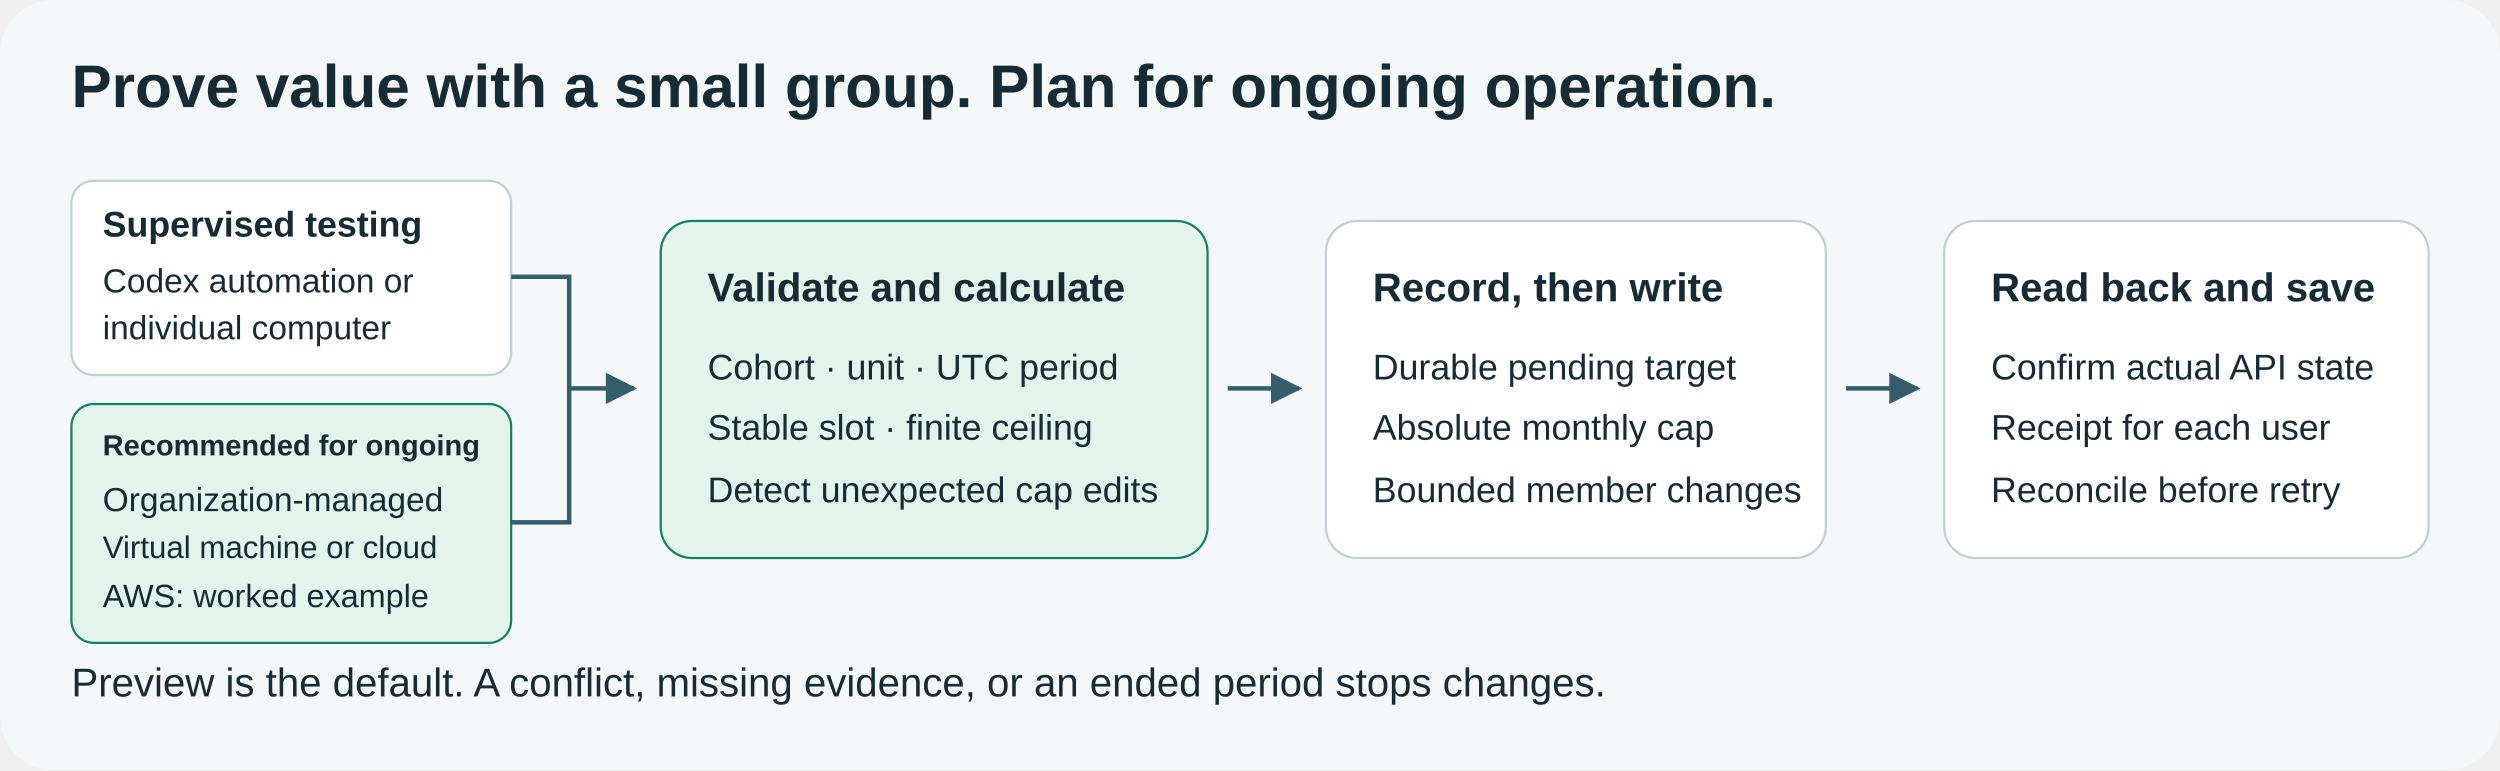
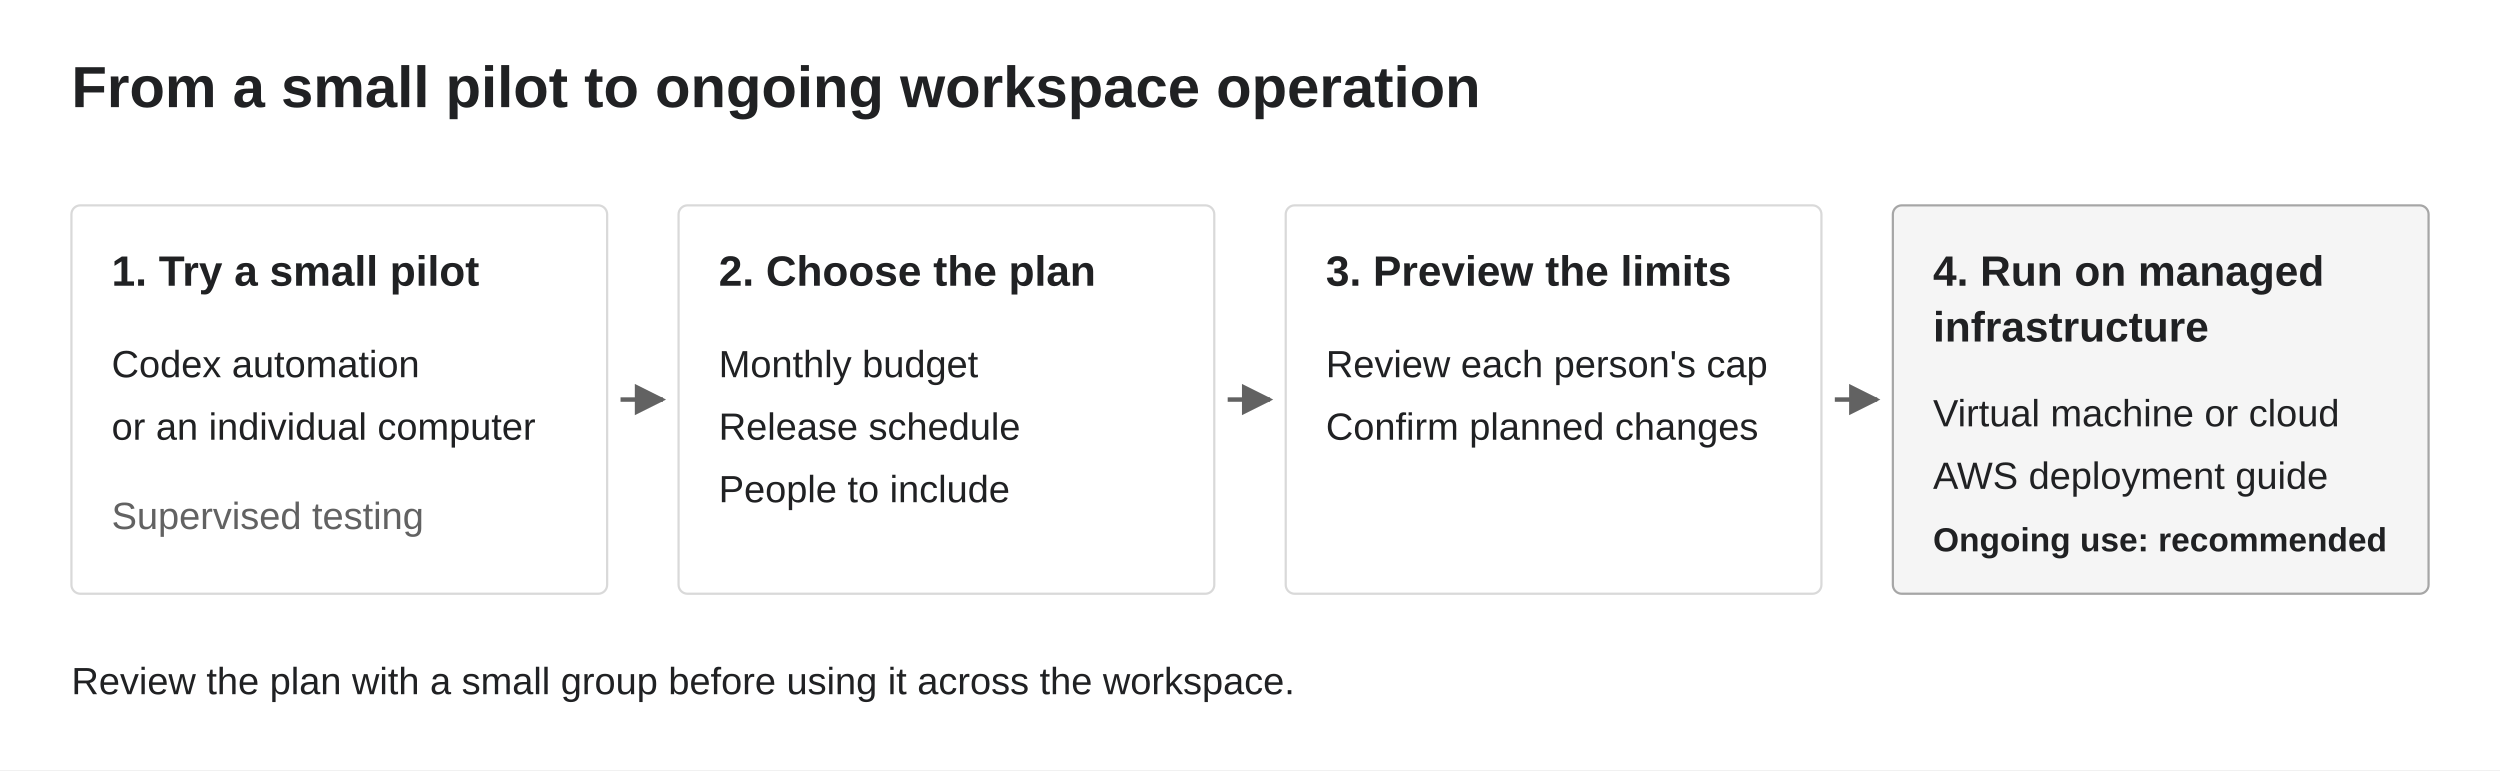
<svg xmlns="http://www.w3.org/2000/svg" width="1120" height="345" viewBox="0 0 1120 345" role="img" aria-labelledby="title description">
  <defs>
-     <style>text{font-family:Arial,Helvetica,sans-serif;fill:#172b34}.title{font-size:27px;font-weight:700}.label{font-size:18px}.small{font-size:16px}</style>
-     <marker id="arrow" viewBox="0 0 10 10" refX="9" refY="5" markerWidth="7" markerHeight="7" orient="auto-start-reverse">
-       <path d="M0 0 10 5 0 10" fill="#365d6b" />
+     <style>text{font-family:Arial,Helvetica,sans-serif;fill:#202123}.title{font-size:26px;font-weight:600}.heading{font-size:19px;font-weight:600}.label{font-size:17px}.muted{fill:#626262}</style>
+     <marker id="arrow" viewBox="0 0 10 10" refX="9" refY="5" markerWidth="7" markerHeight="7" orient="auto">
+       <path d="M0 0 10 5 0 10" fill="#626262" />
    </marker>
  </defs>
-   <rect width="1120" height="345" rx="24" fill="#f5f8f8" />
-   <text x="32" y="48" class="title">Prove value with a small group. Plan for ongoing operation.</text>
-   <rect x="32" y="81" width="197" height="87" rx="10" fill="#fff" stroke="#bfd0d3" />
-   <text x="46" y="106" class="small" font-weight="700">Supervised testing</text>
-   <text x="46" y="131" font-size="15">Codex automation or</text>
-   <text x="46" y="152" font-size="15">individual computer</text>
-   <rect x="32" y="181" width="197" height="107" rx="10" fill="#e3f4ec" stroke="#14805e" />
-   <text x="46" y="204" font-size="13" font-weight="700">Recommended for ongoing</text>
-   <text x="46" y="229" font-size="15">Organization-managed</text>
-   <text x="46" y="250" font-size="14">Virtual machine or cloud</text>
-   <text x="46" y="272" font-size="14.5">AWS: worked example</text>
-   <g fill="none" stroke="#365d6b" stroke-width="2">
-     <path d="M229 124h26v50h29" marker-end="url(#arrow)" />
-     <path d="M229 234h26v-60" />
+   <rect width="1120" height="345" fill="#fff" />
+   <text x="32" y="48" class="title">From a small pilot to ongoing workspace operation</text>
+   <g transform="translate(32 92)">
+     <rect width="240" height="174" rx="4" fill="#fff" stroke="#d9d9d9" />
+     <text x="18" y="36" class="heading">1. Try a small pilot</text>
+     <text x="18" y="77" class="label">Codex automation</text>
+     <text x="18" y="105" class="label">or an individual computer</text>
+     <text x="18" y="145" class="label muted">Supervised testing</text>
  </g>
-   <rect x="296" y="99" width="245" height="151" rx="14" fill="#e3f4ec" stroke="#14805e" />
-   <text x="317" y="135" class="label" font-weight="700">Validate and calculate</text>
-   <text x="317" y="170" class="small">Cohort · unit · UTC period</text>
-   <text x="317" y="197" class="small">Stable slot · finite ceiling</text>
-   <text x="317" y="225" class="small">Detect unexpected cap edits</text>
-   <path d="M550 174h32" stroke="#365d6b" stroke-width="2" marker-end="url(#arrow)" />
-   <rect x="594" y="99" width="224" height="151" rx="14" fill="#fff" stroke="#bfd0d3" />
-   <text x="615" y="135" class="label" font-weight="700">Record, then write</text>
-   <text x="615" y="170" class="small">Durable pending target</text>
-   <text x="615" y="197" class="small">Absolute monthly cap</text>
-   <text x="615" y="225" class="small">Bounded member changes</text>
-   <path d="M827 174h32" stroke="#365d6b" stroke-width="2" marker-end="url(#arrow)" />
-   <rect x="871" y="99" width="217" height="151" rx="14" fill="#fff" stroke="#bfd0d3" />
-   <text x="892" y="135" class="label" font-weight="700">Read back and save</text>
-   <text x="892" y="170" class="small">Confirm actual API state</text>
-   <text x="892" y="197" class="small">Receipt for each user</text>
-   <text x="892" y="225" class="small">Reconcile before retry</text>
-   <text x="32" y="312" class="label">Preview is the default. A conflict, missing evidence, or an ended period stops changes.</text>
+   <path d="M278 179h19" stroke="#626262" stroke-width="2" marker-end="url(#arrow)" />
+   <g transform="translate(304 92)">
+     <rect width="240" height="174" rx="4" fill="#fff" stroke="#d9d9d9" />
+     <text x="18" y="36" class="heading">2. Choose the plan</text>
+     <text x="18" y="77" class="label">Monthly budget</text>
+     <text x="18" y="105" class="label">Release schedule</text>
+     <text x="18" y="133" class="label">People to include</text>
+   </g>
+   <path d="M550 179h19" stroke="#626262" stroke-width="2" marker-end="url(#arrow)" />
+   <g transform="translate(576 92)">
+     <rect width="240" height="174" rx="4" fill="#fff" stroke="#d9d9d9" />
+     <text x="18" y="36" class="heading">3. Preview the limits</text>
+     <text x="18" y="77" class="label">Review each person's cap</text>
+     <text x="18" y="105" class="label">Confirm planned changes</text>
+   </g>
+   <path d="M822 179h19" stroke="#626262" stroke-width="2" marker-end="url(#arrow)" />
+   <g transform="translate(848 92)">
+     <rect width="240" height="174" rx="4" fill="#f5f5f5" stroke="#a6a6a6" />
+     <text x="18" y="36" class="heading">4. Run on managed</text>
+     <text x="18" y="61" class="heading">infrastructure</text>
+     <text x="18" y="99" class="label">Virtual machine or cloud</text>
+     <text x="18" y="127" class="label">AWS deployment guide</text>
+     <text x="18" y="155" font-size="15" font-weight="600">Ongoing use: recommended</text>
+   </g>
+   <text x="32" y="311" class="label">Review the plan with a small group before using it across the workspace.</text>
</svg>
